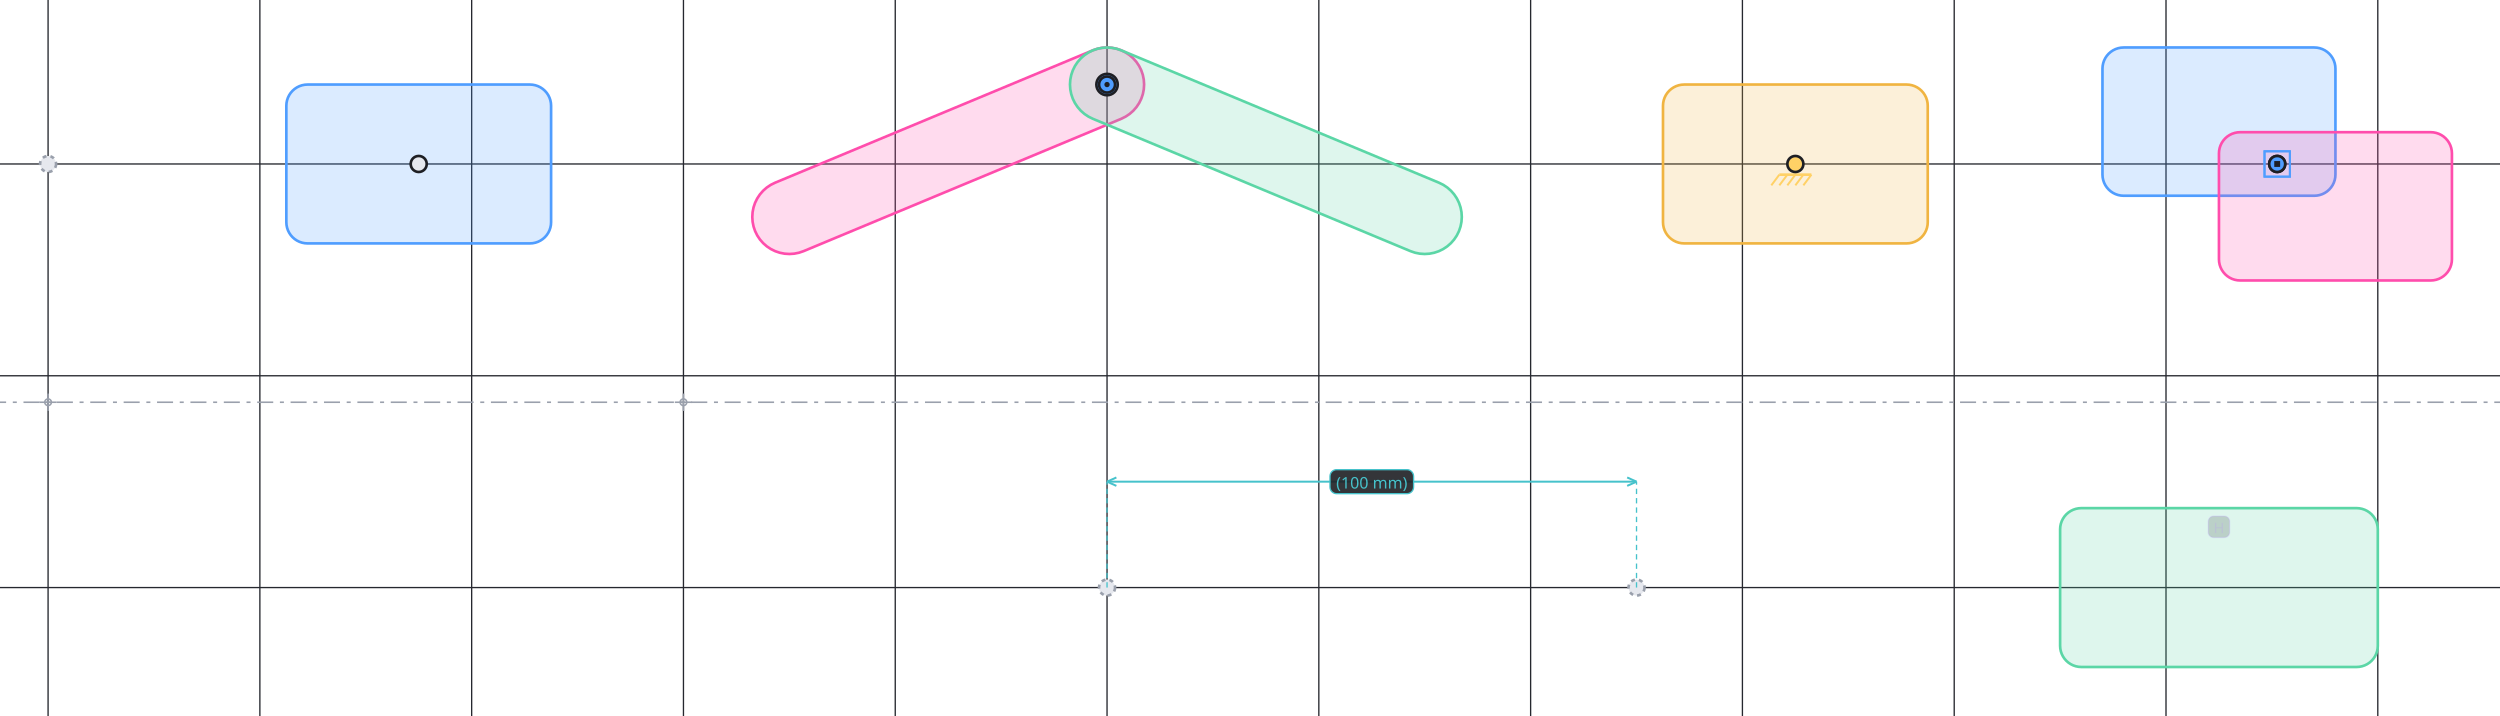
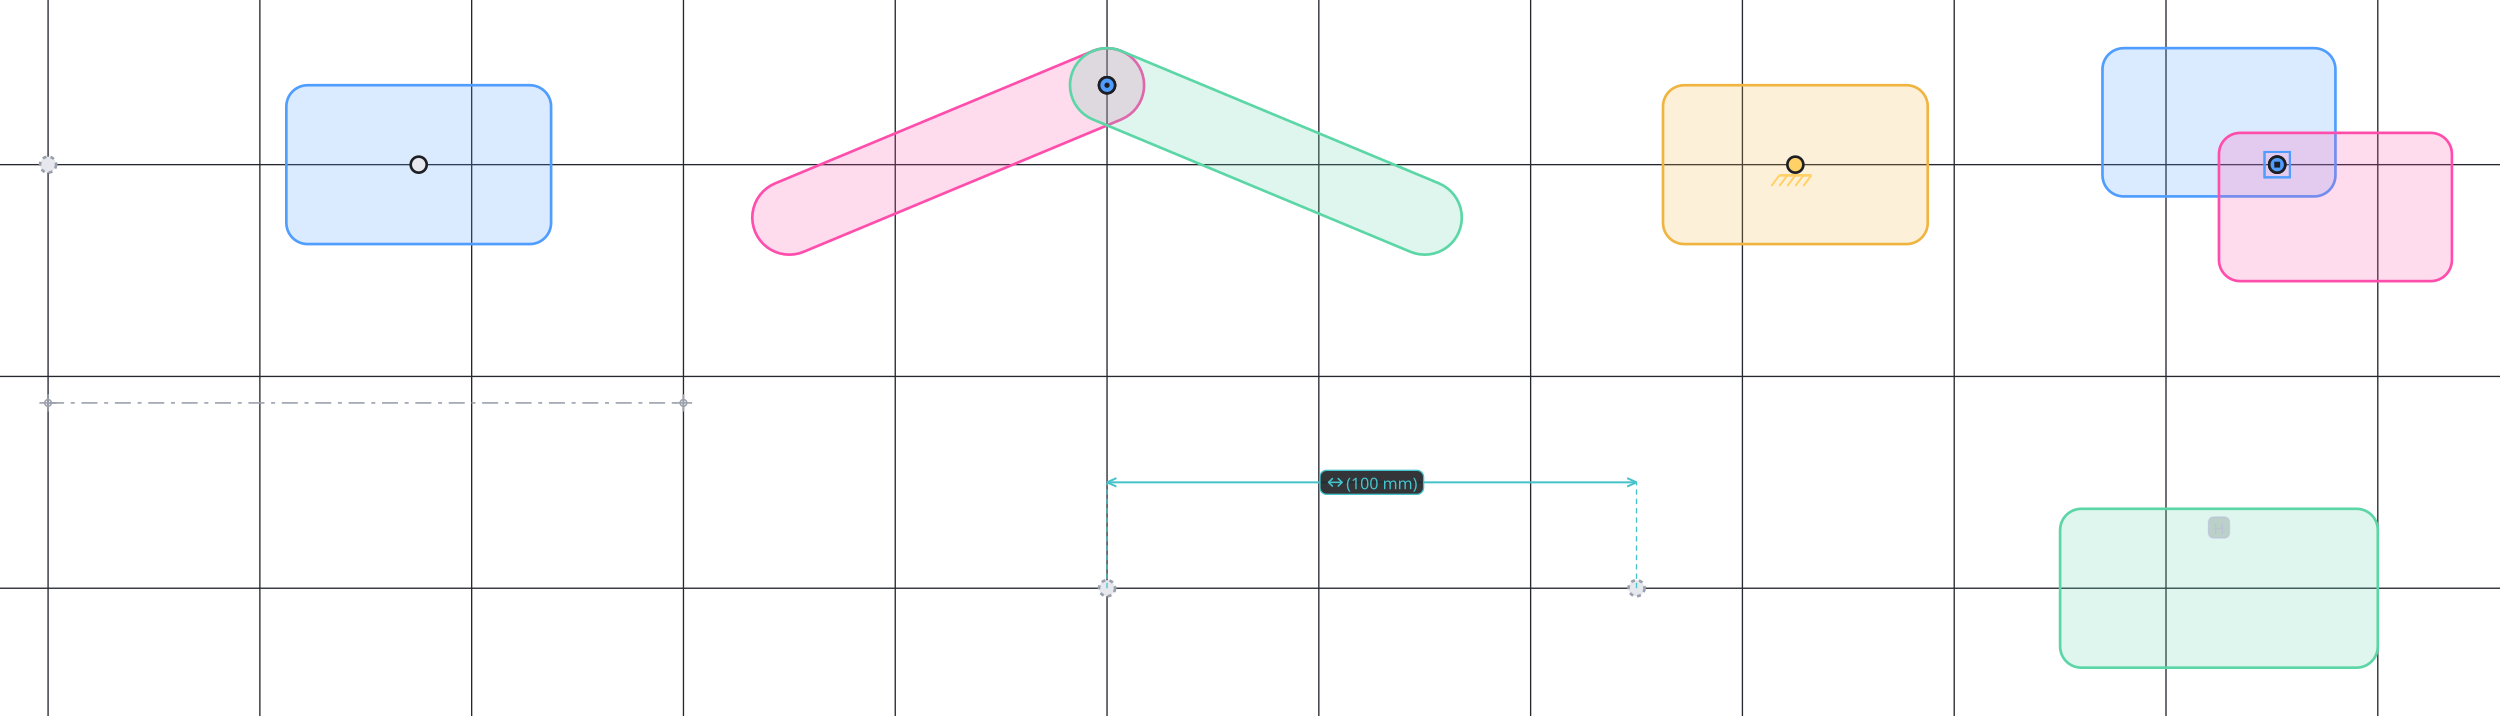
- <svg xmlns="http://www.w3.org/2000/svg" width="1872" height="536" viewBox="48 418 3744 1072">
-   <g transform="matrix(7.92952 0 0 7.92952 120 663.5727)">
-     <path d="M-40 -83.684L-40 156.684M0 -83.684L0 156.684M40 -83.684L40 156.684M80 -83.684L80 156.684M120 -83.684L120 156.684M160 -83.684L160 156.684M200 -83.684L200 156.684M240 -83.684L240 156.684M280 -83.684L280 156.684M320 -83.684L320 156.684M360 -83.684L360 156.684M400 -83.684L400 156.684M440 -83.684L440 156.684M-15.133 -120L469.133 -120M-15.133 -80L469.133 -80M-15.133 -40L469.133 -40M-15.133 0L469.133 0M-15.133 40L469.133 40M-15.133 80L469.133 80M-15.133 120L469.133 120" fill="none" stroke="var(--dj-grid, #26282f)" stroke-width="0.252" />
-     <path d="M-313.639 45L767.639 45" fill="none" stroke="#9aa0ac" stroke-width="0.303" stroke-dasharray="3.027 1.261 0.757 1.261" />
+ <svg xmlns="http://www.w3.org/2000/svg" width="1872" height="536" viewBox="48 342 3744 1072">
+   <g transform="matrix(7.92952 0 0 7.92952 120 588.5727)">
+     <path d="M-40 -74.226L-40 147.226M0 -74.226L0 147.226M40 -74.226L40 147.226M80 -74.226L80 147.226M120 -74.226L120 147.226M160 -74.226L160 147.226M200 -74.226L200 147.226M240 -74.226L240 147.226M280 -74.226L280 147.226M320 -74.226L320 147.226M360 -74.226L360 147.226M400 -74.226L400 147.226M440 -74.226L440 147.226M-15.133 -80L469.133 -80M-15.133 -40L469.133 -40M-15.133 0L469.133 0M-15.133 40L469.133 40M-15.133 80L469.133 80M-15.133 120L469.133 120" fill="none" stroke="var(--dj-grid, #26282f)" stroke-width="0.252" />
+     <path d="M0 45L120 45" fill="none" stroke="#9aa0ac" stroke-width="0.303" stroke-dasharray="3.027 1.261 0.757 1.261" />
    <path d="M-1.639 45L1.639 45M0 43.361L0 46.639" fill="none" stroke="#9aa0ac" stroke-width="0.303" />
    <path d="M0.631 45A0.631 0.631 0 0 1 -0.631 45A0.631 0.631 0 0 1 0.631 45" fill="none" stroke="#9aa0ac" stroke-width="0.303" />
    <path d="M118.361 45L121.639 45M120 43.361L120 46.639" fill="none" stroke="#9aa0ac" stroke-width="0.303" />
    <path d="M120.631 45A0.631 0.631 0 0 1 119.369 45A0.631 0.631 0 0 1 120.631 45" fill="none" stroke="#9aa0ac" stroke-width="0.303" />
    <path d="M45 -11L45.034 -11.522L45.136 -12.035L45.304 -12.531L45.536 -13L45.827 -13.435L46.172 -13.828L46.565 -14.173L47 -14.464L47.469 -14.696L47.965 -14.864L48.478 -14.966L49 -15L91 -15L91.522 -14.966L92.035 -14.864L92.531 -14.696L93 -14.464L93.435 -14.173L93.828 -13.828L94.173 -13.435L94.464 -13L94.696 -12.531L94.864 -12.035L94.966 -11.522L95 -11L95 11L94.966 11.522L94.864 12.035L94.696 12.531L94.464 13L94.173 13.435L93.828 13.828L93.435 14.173L93 14.464L92.531 14.696L92.035 14.864L91.522 14.966L91 15L49 15L48.478 14.966L47.965 14.864L47.469 14.696L47 14.464L46.565 14.173L46.172 13.828L45.827 13.435L45.536 13L45.304 12.531L45.136 12.035L45.034 11.522L45 11Z" fill="#4f9dff" fill-rule="evenodd" fill-opacity="0.2" />
    <path d="M45 -11L45.034 -11.522L45.136 -12.035L45.304 -12.531L45.536 -13L45.827 -13.435L46.172 -13.828L46.565 -14.173L47 -14.464L47.469 -14.696L47.965 -14.864L48.478 -14.966L49 -15L91 -15L91.522 -14.966L92.035 -14.864L92.531 -14.696L93 -14.464L93.435 -14.173L93.828 -13.828L94.173 -13.435L94.464 -13L94.696 -12.531L94.864 -12.035L94.966 -11.522L95 -11L95 11L94.966 11.522L94.864 12.035L94.696 12.531L94.464 13L94.173 13.435L93.828 13.828L93.435 14.173L93 14.464L92.531 14.696L92.035 14.864L91.522 14.966L91 15L49 15L48.478 14.966L47.965 14.864L47.469 14.696L47 14.464L46.565 14.173L46.172 13.828L45.827 13.435L45.536 13L45.304 12.531L45.136 12.035L45.034 11.522L45 11Z" fill="none" stroke="#4f9dff" stroke-width="0.504" />
    <path d="M133.538 12.692L133.945 13.513L134.455 14.273L135.061 14.96L135.75 15.562L136.513 16.069L137.335 16.473L138.202 16.765L139.101 16.942L140.015 17L140.928 16.938L141.826 16.758L142.692 16.462L202.692 -8.538L203.513 -8.945L204.273 -9.455L204.96 -10.061L205.562 -10.75L206.069 -11.513L206.473 -12.335L206.765 -13.202L206.942 -14.101L207 -15.015L206.938 -15.928L206.758 -16.826L206.462 -17.692L206.462 -17.692L206.055 -18.513L205.545 -19.273L204.939 -19.96L204.25 -20.562L203.487 -21.069L202.665 -21.473L201.798 -21.765L200.899 -21.942L199.985 -22L199.072 -21.938L198.174 -21.758L197.308 -21.462L137.308 3.538L136.487 3.945L135.727 4.455L135.04 5.061L134.438 5.75L133.931 6.513L133.527 7.335L133.235 8.202L133.058 9.101L133 10.015L133.062 10.928L133.242 11.826L133.538 12.692Z" fill="#ff4dac" fill-rule="evenodd" fill-opacity="0.2" />
    <path d="M133.538 12.692L133.945 13.513L134.455 14.273L135.061 14.96L135.75 15.562L136.513 16.069L137.335 16.473L138.202 16.765L139.101 16.942L140.015 17L140.928 16.938L141.826 16.758L142.692 16.462L202.692 -8.538L203.513 -8.945L204.273 -9.455L204.96 -10.061L205.562 -10.75L206.069 -11.513L206.473 -12.335L206.765 -13.202L206.942 -14.101L207 -15.015L206.938 -15.928L206.758 -16.826L206.462 -17.692L206.462 -17.692L206.055 -18.513L205.545 -19.273L204.939 -19.96L204.25 -20.562L203.487 -21.069L202.665 -21.473L201.798 -21.765L200.899 -21.942L199.985 -22L199.072 -21.938L198.174 -21.758L197.308 -21.462L137.308 3.538L136.487 3.945L135.727 4.455L135.04 5.061L134.438 5.75L133.931 6.513L133.527 7.335L133.235 8.202L133.058 9.101L133 10.015L133.062 10.928L133.242 11.826L133.538 12.692Z" fill="none" stroke="#ff4dac" stroke-width="0.504" />
    <path d="M193.538 -17.692L193.242 -16.826L193.062 -15.928L193 -15.015L193.058 -14.101L193.235 -13.202L193.527 -12.335L193.931 -11.513L194.438 -10.75L195.04 -10.061L195.727 -9.455L196.487 -8.945L197.308 -8.538L257.308 16.462L258.174 16.758L259.072 16.938L259.985 17L260.899 16.942L261.798 16.765L262.665 16.473L263.487 16.069L264.25 15.562L264.939 14.96L265.545 14.273L266.055 13.513L266.462 12.692L266.462 12.692L266.758 11.826L266.938 10.928L267 10.015L266.942 9.101L266.765 8.202L266.473 7.335L266.069 6.513L265.562 5.75L264.96 5.061L264.273 4.455L263.513 3.945L262.692 3.538L202.692 -21.462L201.826 -21.758L200.928 -21.938L200.015 -22L199.101 -21.942L198.202 -21.765L197.335 -21.473L196.513 -21.069L195.75 -20.562L195.061 -19.96L194.455 -19.273L193.945 -18.513L193.538 -17.692Z" fill="#5bd6a6" fill-rule="evenodd" fill-opacity="0.2" />
    <path d="M193.538 -17.692L193.242 -16.826L193.062 -15.928L193 -15.015L193.058 -14.101L193.235 -13.202L193.527 -12.335L193.931 -11.513L194.438 -10.75L195.04 -10.061L195.727 -9.455L196.487 -8.945L197.308 -8.538L257.308 16.462L258.174 16.758L259.072 16.938L259.985 17L260.899 16.942L261.798 16.765L262.665 16.473L263.487 16.069L264.25 15.562L264.939 14.96L265.545 14.273L266.055 13.513L266.462 12.692L266.462 12.692L266.758 11.826L266.938 10.928L267 10.015L266.942 9.101L266.765 8.202L266.473 7.335L266.069 6.513L265.562 5.75L264.96 5.061L264.273 4.455L263.513 3.945L262.692 3.538L202.692 -21.462L201.826 -21.758L200.928 -21.938L200.015 -22L199.101 -21.942L198.202 -21.765L197.335 -21.473L196.513 -21.069L195.75 -20.562L195.061 -19.96L194.455 -19.273L193.945 -18.513L193.538 -17.692Z" fill="none" stroke="#5bd6a6" stroke-width="0.504" />
    <path d="M305 -11L305.034 -11.522L305.136 -12.035L305.304 -12.531L305.536 -13L305.827 -13.435L306.172 -13.828L306.565 -14.173L307 -14.464L307.469 -14.696L307.965 -14.864L308.478 -14.966L309 -15L351 -15L351.522 -14.966L352.035 -14.864L352.531 -14.696L353 -14.464L353.435 -14.173L353.828 -13.828L354.173 -13.435L354.464 -13L354.696 -12.531L354.864 -12.035L354.966 -11.522L355 -11L355 11L354.966 11.522L354.864 12.035L354.696 12.531L354.464 13L354.173 13.435L353.828 13.828L353.435 14.173L353 14.464L352.531 14.696L352.035 14.864L351.522 14.966L351 15L309 15L308.478 14.966L307.965 14.864L307.469 14.696L307 14.464L306.565 14.173L306.172 13.828L305.827 13.435L305.536 13L305.304 12.531L305.136 12.035L305.034 11.522L305 11Z" fill="#f0b441" fill-rule="evenodd" fill-opacity="0.2" />
    <path d="M305 -11L305.034 -11.522L305.136 -12.035L305.304 -12.531L305.536 -13L305.827 -13.435L306.172 -13.828L306.565 -14.173L307 -14.464L307.469 -14.696L307.965 -14.864L308.478 -14.966L309 -15L351 -15L351.522 -14.966L352.035 -14.864L352.531 -14.696L353 -14.464L353.435 -14.173L353.828 -13.828L354.173 -13.435L354.464 -13L354.696 -12.531L354.864 -12.035L354.966 -11.522L355 -11L355 11L354.966 11.522L354.864 12.035L354.696 12.531L354.464 13L354.173 13.435L353.828 13.828L353.435 14.173L353 14.464L352.531 14.696L352.035 14.864L351.522 14.966L351 15L309 15L308.478 14.966L307.965 14.864L307.469 14.696L307 14.464L306.565 14.173L306.172 13.828L305.827 13.435L305.536 13L305.304 12.531L305.136 12.035L305.034 11.522L305 11Z" fill="none" stroke="#f0b441" stroke-width="0.504" />
    <path d="M388 -18L388.034 -18.522L388.136 -19.035L388.304 -19.531L388.536 -20L388.827 -20.435L389.172 -20.828L389.565 -21.173L390 -21.464L390.469 -21.696L390.965 -21.864L391.478 -21.966L392 -22L428 -22L428.522 -21.966L429.035 -21.864L429.531 -21.696L430 -21.464L430.435 -21.173L430.828 -20.828L431.173 -20.435L431.464 -20L431.696 -19.531L431.864 -19.035L431.966 -18.522L432 -18L432 2L431.966 2.522L431.864 3.035L431.696 3.531L431.464 4L431.173 4.435L430.828 4.828L430.435 5.173L430 5.464L429.531 5.696L429.035 5.864L428.522 5.966L428 6L392 6L391.478 5.966L390.965 5.864L390.469 5.696L390 5.464L389.565 5.173L389.172 4.828L388.827 4.435L388.536 4L388.304 3.531L388.136 3.035L388.034 2.522L388 2Z" fill="#4f9dff" fill-rule="evenodd" fill-opacity="0.2" />
    <path d="M388 -18L388.034 -18.522L388.136 -19.035L388.304 -19.531L388.536 -20L388.827 -20.435L389.172 -20.828L389.565 -21.173L390 -21.464L390.469 -21.696L390.965 -21.864L391.478 -21.966L392 -22L428 -22L428.522 -21.966L429.035 -21.864L429.531 -21.696L430 -21.464L430.435 -21.173L430.828 -20.828L431.173 -20.435L431.464 -20L431.696 -19.531L431.864 -19.035L431.966 -18.522L432 -18L432 2L431.966 2.522L431.864 3.035L431.696 3.531L431.464 4L431.173 4.435L430.828 4.828L430.435 5.173L430 5.464L429.531 5.696L429.035 5.864L428.522 5.966L428 6L392 6L391.478 5.966L390.965 5.864L390.469 5.696L390 5.464L389.565 5.173L389.172 4.828L388.827 4.435L388.536 4L388.304 3.531L388.136 3.035L388.034 2.522L388 2Z" fill="none" stroke="#4f9dff" stroke-width="0.504" />
    <path d="M410 -2L410.034 -2.522L410.136 -3.035L410.304 -3.531L410.536 -4L410.827 -4.435L411.172 -4.828L411.565 -5.173L412 -5.464L412.469 -5.696L412.965 -5.864L413.478 -5.966L414 -6L450 -6L450.522 -5.966L451.035 -5.864L451.531 -5.696L452 -5.464L452.435 -5.173L452.828 -4.828L453.173 -4.435L453.464 -4L453.696 -3.531L453.864 -3.035L453.966 -2.522L454 -2L454 18L453.966 18.522L453.864 19.035L453.696 19.531L453.464 20L453.173 20.435L452.828 20.828L452.435 21.173L452 21.464L451.531 21.696L451.035 21.864L450.522 21.966L450 22L414 22L413.478 21.966L412.965 21.864L412.469 21.696L412 21.464L411.565 21.173L411.172 20.828L410.827 20.435L410.536 20L410.304 19.531L410.136 19.035L410.034 18.522L410 18Z" fill="#ff4dac" fill-rule="evenodd" fill-opacity="0.2" />
    <path d="M410 -2L410.034 -2.522L410.136 -3.035L410.304 -3.531L410.536 -4L410.827 -4.435L411.172 -4.828L411.565 -5.173L412 -5.464L412.469 -5.696L412.965 -5.864L413.478 -5.966L414 -6L450 -6L450.522 -5.966L451.035 -5.864L451.531 -5.696L452 -5.464L452.435 -5.173L452.828 -4.828L453.173 -4.435L453.464 -4L453.696 -3.531L453.864 -3.035L453.966 -2.522L454 -2L454 18L453.966 18.522L453.864 19.035L453.696 19.531L453.464 20L453.173 20.435L452.828 20.828L452.435 21.173L452 21.464L451.531 21.696L451.035 21.864L450.522 21.966L450 22L414 22L413.478 21.966L412.965 21.864L412.469 21.696L412 21.464L411.565 21.173L411.172 20.828L410.827 20.435L410.536 20L410.304 19.531L410.136 19.035L410.034 18.522L410 18Z" fill="none" stroke="#ff4dac" stroke-width="0.504" />
    <path d="M380 69L380.034 68.478L380.136 67.965L380.304 67.469L380.536 67L380.827 66.565L381.172 66.172L381.565 65.827L382 65.536L382.469 65.304L382.965 65.136L383.478 65.034L384 65L436 65L436.522 65.034L437.035 65.136L437.531 65.304L438 65.536L438.435 65.827L438.828 66.172L439.173 66.565L439.464 67L439.696 67.469L439.864 67.965L439.966 68.478L440 69L440 91L439.966 91.522L439.864 92.035L439.696 92.531L439.464 93L439.173 93.435L438.828 93.828L438.435 94.173L438 94.464L437.531 94.696L437.035 94.864L436.522 94.966L436 95L384 95L383.478 94.966L382.965 94.864L382.469 94.696L382 94.464L381.565 94.173L381.172 93.828L380.827 93.435L380.536 93L380.304 92.531L380.136 92.035L380.034 91.522L380 91Z" fill="#5bd6a6" fill-rule="evenodd" fill-opacity="0.2" />
    <path d="M380 69L380.034 68.478L380.136 67.965L380.304 67.469L380.536 67L380.827 66.565L381.172 66.172L381.565 65.827L382 65.536L382.469 65.304L382.965 65.136L383.478 65.034L384 65L436 65L436.522 65.034L437.035 65.136L437.531 65.304L438 65.536L438.435 65.827L438.828 66.172L439.173 66.565L439.464 67L439.696 67.469L439.864 67.965L439.966 68.478L440 69L440 91L439.966 91.522L439.864 92.035L439.696 92.531L439.464 93L439.173 93.435L438.828 93.828L438.435 94.173L438 94.464L437.531 94.696L437.035 94.864L436.522 94.966L436 95L384 95L383.478 94.966L382.965 94.864L382.469 94.696L382 94.464L381.565 94.173L381.172 93.828L380.827 93.435L380.536 93L380.304 92.531L380.136 92.035L380.034 91.522L380 91Z" fill="none" stroke="#5bd6a6" stroke-width="0.504" />
    <path d="M326.973 2.018L333.027 2.018" fill="none" stroke="#ffd166" stroke-width="0.504" />
    <path d="M326.973 2.018L325.46 4.036M328.487 2.018L326.973 4.036M330 2.018L328.487 4.036M331.513 2.018L330 4.036M333.027 2.018L331.513 4.036" fill="none" stroke="#ffd166" stroke-width="0.378" />
    <path d="M1.513 0A1.513 1.513 0 0 1 -1.513 0A1.513 1.513 0 0 1 1.513 0" fill="var(--dj-joint, #e6e8ee)" />
    <path d="M1.513 0A1.513 1.513 0 0 1 -1.513 0A1.513 1.513 0 0 1 1.513 0" fill="none" stroke="#9aa0ac" stroke-width="0.504" stroke-dasharray="0.757 0.757" />
    <path d="M71.513 0A1.513 1.513 0 0 1 68.487 0A1.513 1.513 0 0 1 71.513 0" fill="var(--dj-joint, #e6e8ee)" />
    <path d="M71.513 0A1.513 1.513 0 0 1 68.487 0A1.513 1.513 0 0 1 71.513 0" fill="none" stroke="var(--dj-surface, #1e1f24)" stroke-width="0.504" />
-     <path d="M202.018 -15A2.018 2.018 0 0 1 197.982 -15A2.018 2.018 0 0 1 202.018 -15" fill="#4f9dff" />
-     <path d="M202.018 -15A2.018 2.018 0 0 1 197.982 -15A2.018 2.018 0 0 1 202.018 -15" fill="none" stroke="var(--dj-surface, #1e1f24)" stroke-width="0.504" />
+     <path d="M201.513 -15A1.513 1.513 0 0 1 198.487 -15A1.513 1.513 0 0 1 201.513 -15" fill="#4f9dff" />
+     <path d="M201.513 -15A1.513 1.513 0 0 1 198.487 -15A1.513 1.513 0 0 1 201.513 -15" fill="none" stroke="var(--dj-surface, #1e1f24)" stroke-width="0.504" />
    <path d="M200.504 -15A0.504 0.504 0 0 1 199.496 -15A0.504 0.504 0 0 1 200.504 -15" fill="var(--dj-surface, #1e1f24)" />
    <path d="M201.513 -15A1.513 1.513 0 0 1 198.487 -15A1.513 1.513 0 0 1 201.513 -15" fill="#4f9dff" />
    <path d="M201.513 -15A1.513 1.513 0 0 1 198.487 -15A1.513 1.513 0 0 1 201.513 -15" fill="none" stroke="var(--dj-surface, #1e1f24)" stroke-width="0.504" />
    <path d="M200.504 -15A0.504 0.504 0 0 1 199.496 -15A0.504 0.504 0 0 1 200.504 -15" fill="var(--dj-surface, #1e1f24)" />
    <path d="M331.513 0A1.513 1.513 0 0 1 328.487 0A1.513 1.513 0 0 1 331.513 0" fill="#ffd166" />
    <path d="M331.513 0A1.513 1.513 0 0 1 328.487 0A1.513 1.513 0 0 1 331.513 0" fill="none" stroke="var(--dj-surface, #1e1f24)" stroke-width="0.504" />
    <path d="M422.513 0A1.513 1.513 0 0 1 419.487 0A1.513 1.513 0 0 1 422.513 0" fill="#4f9dff" />
    <path d="M422.513 0A1.513 1.513 0 0 1 419.487 0A1.513 1.513 0 0 1 422.513 0" fill="none" stroke="var(--dj-surface, #1e1f24)" stroke-width="0.504" />
    <rect x="420.445" y="-0.555" width="1.11" height="1.11" fill="var(--dj-surface, #1e1f24)" />
    <rect x="418.604" y="-2.396" width="4.792" height="4.792" fill="none" stroke="#4f9dff" stroke-width="0.378" />
    <path d="M422.513 0A1.513 1.513 0 0 1 419.487 0A1.513 1.513 0 0 1 422.513 0" fill="#4f9dff" />
    <path d="M422.513 0A1.513 1.513 0 0 1 419.487 0A1.513 1.513 0 0 1 422.513 0" fill="none" stroke="var(--dj-surface, #1e1f24)" stroke-width="0.504" />
    <rect x="420.445" y="-0.555" width="1.11" height="1.11" fill="var(--dj-surface, #1e1f24)" />
    <rect x="418.604" y="-2.396" width="4.792" height="4.792" fill="none" stroke="#4f9dff" stroke-width="0.378" />
    <path d="M201.513 80A1.513 1.513 0 0 1 198.487 80A1.513 1.513 0 0 1 201.513 80" fill="var(--dj-joint, #e6e8ee)" />
    <path d="M201.513 80A1.513 1.513 0 0 1 198.487 80A1.513 1.513 0 0 1 201.513 80" fill="none" stroke="#9aa0ac" stroke-width="0.504" stroke-dasharray="0.757 0.757" />
    <path d="M301.513 80A1.513 1.513 0 0 1 298.487 80A1.513 1.513 0 0 1 301.513 80" fill="var(--dj-joint, #e6e8ee)" />
    <path d="M301.513 80A1.513 1.513 0 0 1 298.487 80A1.513 1.513 0 0 1 301.513 80" fill="none" stroke="#9aa0ac" stroke-width="0.504" stroke-dasharray="0.757 0.757" />
  </g>
  <g transform="matrix(2 0 0 2 0 0)">
-     <path d="M1681.551 595.496H1689.551A4 4 0 0 1 1693.551 599.496V607.496A4 4 0 0 1 1689.551 611.496H1681.551A4 4 0 0 1 1677.551 607.496V599.496A4 4 0 0 1 1681.551 595.496Z" fill="var(--dj-surface, #1e1f24)" fill-opacity="0.902" opacity="0.2" />
-     <path d="M1681.551 595.496H1689.551A4 4 0 0 1 1693.551 599.496V607.496A4 4 0 0 1 1689.551 611.496H1681.551A4 4 0 0 1 1677.551 607.496V599.496A4 4 0 0 1 1681.551 595.496Z" fill="none" stroke="#b48cff" stroke-width="1" opacity="0.2" />
-     <text x="1685.551" y="603.996" fill="#b48cff" text-anchor="middle" dominant-baseline="central" font-family="ui-sans-serif, system-ui, sans-serif" font-size="11px" opacity="0.2">H</text>
+     <path d="M1681.551 557.996H1689.551A4 4 0 0 1 1693.551 561.996V569.996A4 4 0 0 1 1689.551 573.996H1681.551A4 4 0 0 1 1677.551 569.996V561.996A4 4 0 0 1 1681.551 557.996Z" fill="var(--dj-surface, #1e1f24)" fill-opacity="0.902" opacity="0.2" />
+     <path d="M1681.551 557.996H1689.551A4 4 0 0 1 1693.551 561.996V569.996A4 4 0 0 1 1689.551 573.996H1681.551A4 4 0 0 1 1677.551 569.996V561.996A4 4 0 0 1 1681.551 557.996Z" fill="none" stroke="#b48cff" stroke-width="1" opacity="0.2" />
+     <text x="1685.551" y="566.496" fill="#b48cff" text-anchor="middle" dominant-baseline="central" font-family="ui-sans-serif, system-ui, sans-serif" font-size="11px" opacity="0.2">H</text>
  </g>
-   <g transform="matrix(7.92952 0 0 7.92952 120 663.5727)">
+   <g transform="matrix(7.92952 0 0 7.92952 120 588.5727)">
    <path d="M200 80L200 60" fill="none" stroke="#46c2cb" stroke-width="0.252" stroke-dasharray="1.009 0.757" />
    <path d="M300 80L300 60" fill="none" stroke="#46c2cb" stroke-width="0.252" stroke-dasharray="1.009 0.757" />
    <path d="M200 60L300 60" fill="none" stroke="#46c2cb" stroke-width="0.378" />
    <path d="M200 60L201.766 59.206M200 60L201.766 60.794" fill="none" stroke="#46c2cb" stroke-width="0.378" />
    <path d="M300 60L298.234 60.794M300 60L298.234 59.206" fill="none" stroke="#46c2cb" stroke-width="0.378" />
  </g>
  <g transform="matrix(2 0 0 2 0 0)">
-     <path d="M1024.886 560.672H1077.493A5 5 0 0 1 1082.493 565.672V573.672A5 5 0 0 1 1077.493 578.672H1024.886A5 5 0 0 1 1019.886 573.672V565.672A5 5 0 0 1 1024.886 560.672Z" fill="var(--dj-surface, #1e1f24)" fill-opacity="0.902" />
-     <path d="M1024.886 560.672H1077.493A5 5 0 0 1 1082.493 565.672V573.672A5 5 0 0 1 1077.493 578.672H1024.886A5 5 0 0 1 1019.886 573.672V565.672A5 5 0 0 1 1024.886 560.672Z" fill="none" stroke="#46c2cb" stroke-width="1" />
-     <text x="1051.189" y="570.172" fill="#46c2cb" text-anchor="middle" dominant-baseline="central" font-family="ui-sans-serif, system-ui, sans-serif" font-size="12px">(100 mm)</text>
+     <path d="M1017.386 523.172H1084.993A5 5 0 0 1 1089.993 528.172V536.172A5 5 0 0 1 1084.993 541.172H1017.386A5 5 0 0 1 1012.386 536.172V528.172A5 5 0 0 1 1017.386 523.172Z" fill="var(--dj-surface, #1e1f24)" fill-opacity="0.902" />
+     <path d="M1017.386 523.172H1084.993A5 5 0 0 1 1089.993 528.172V536.172A5 5 0 0 1 1084.993 541.172H1017.386A5 5 0 0 1 1012.386 536.172V528.172A5 5 0 0 1 1017.386 523.172Z" fill="none" stroke="#46c2cb" stroke-width="1" />
+     <path d="M1018.886 532.172L1028.886 532.172" fill="none" stroke="#46c2cb" stroke-width="1.2" stroke-linecap="round" stroke-linejoin="round" />
+     <path d="M1026.086 534.972L1028.886 532.172L1026.086 529.372" fill="none" stroke="#46c2cb" stroke-width="1.2" stroke-linecap="round" stroke-linejoin="round" />
+     <path d="M1021.686 529.372L1018.886 532.172L1021.686 534.972" fill="none" stroke="#46c2cb" stroke-width="1.2" stroke-linecap="round" stroke-linejoin="round" />
+     <text x="1058.689" y="532.672" fill="#46c2cb" text-anchor="middle" dominant-baseline="central" font-family="ui-sans-serif, system-ui, sans-serif" font-size="12px">(100 mm)</text>
  </g>
</svg>
